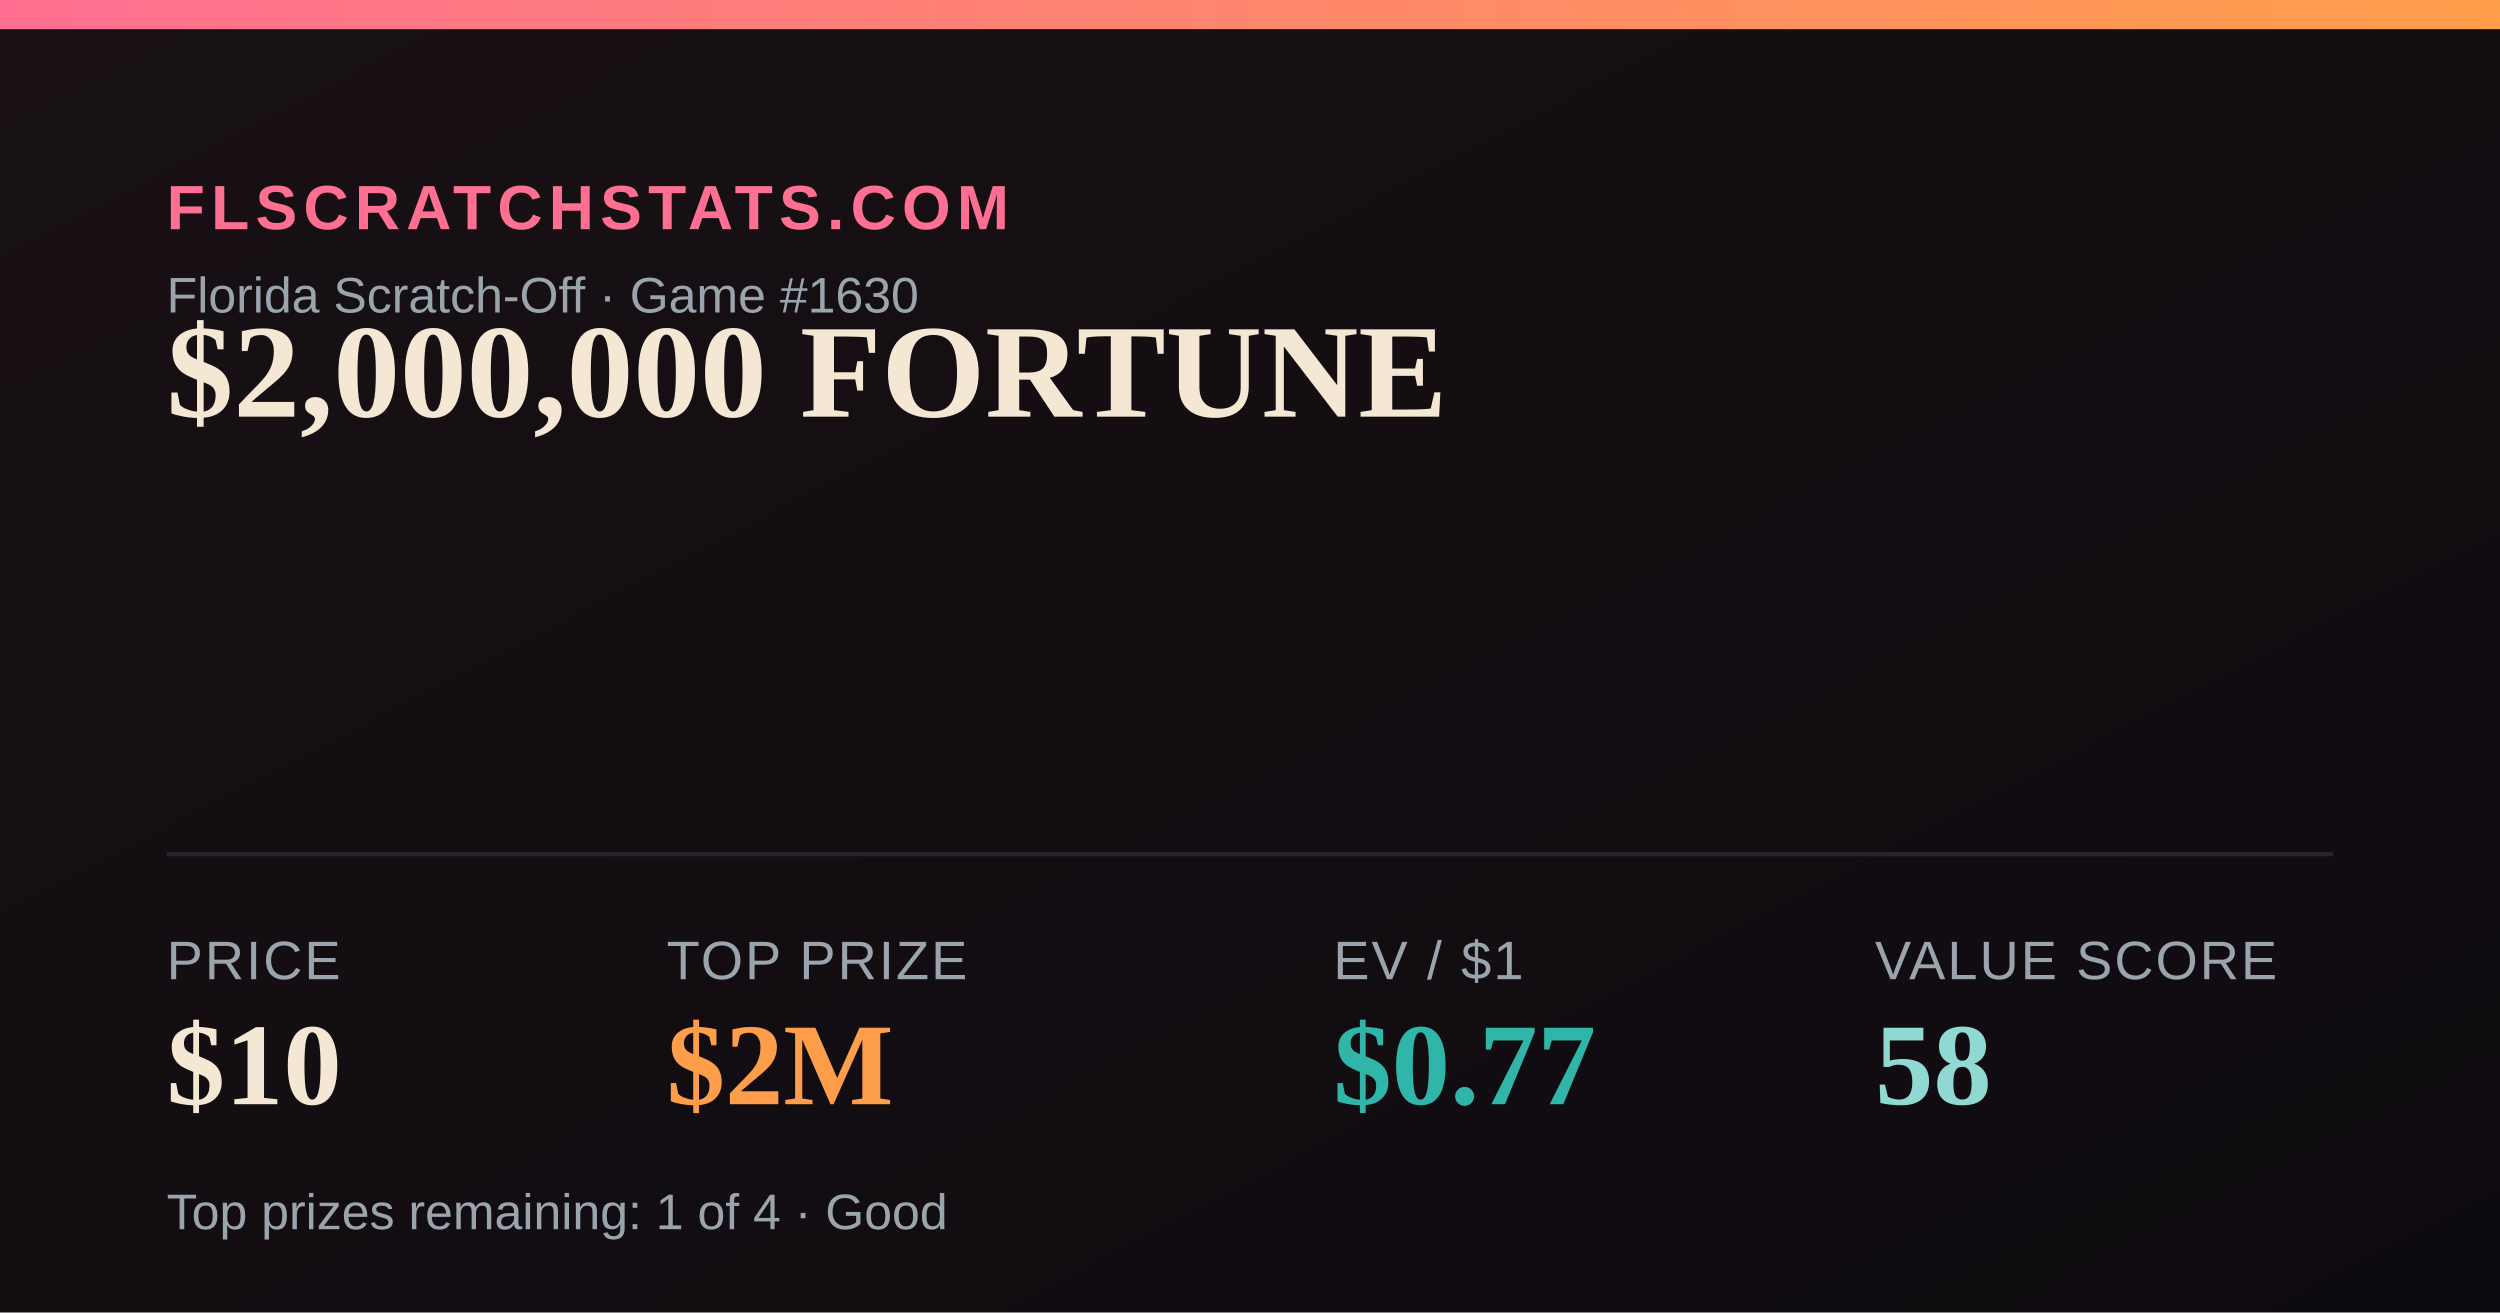
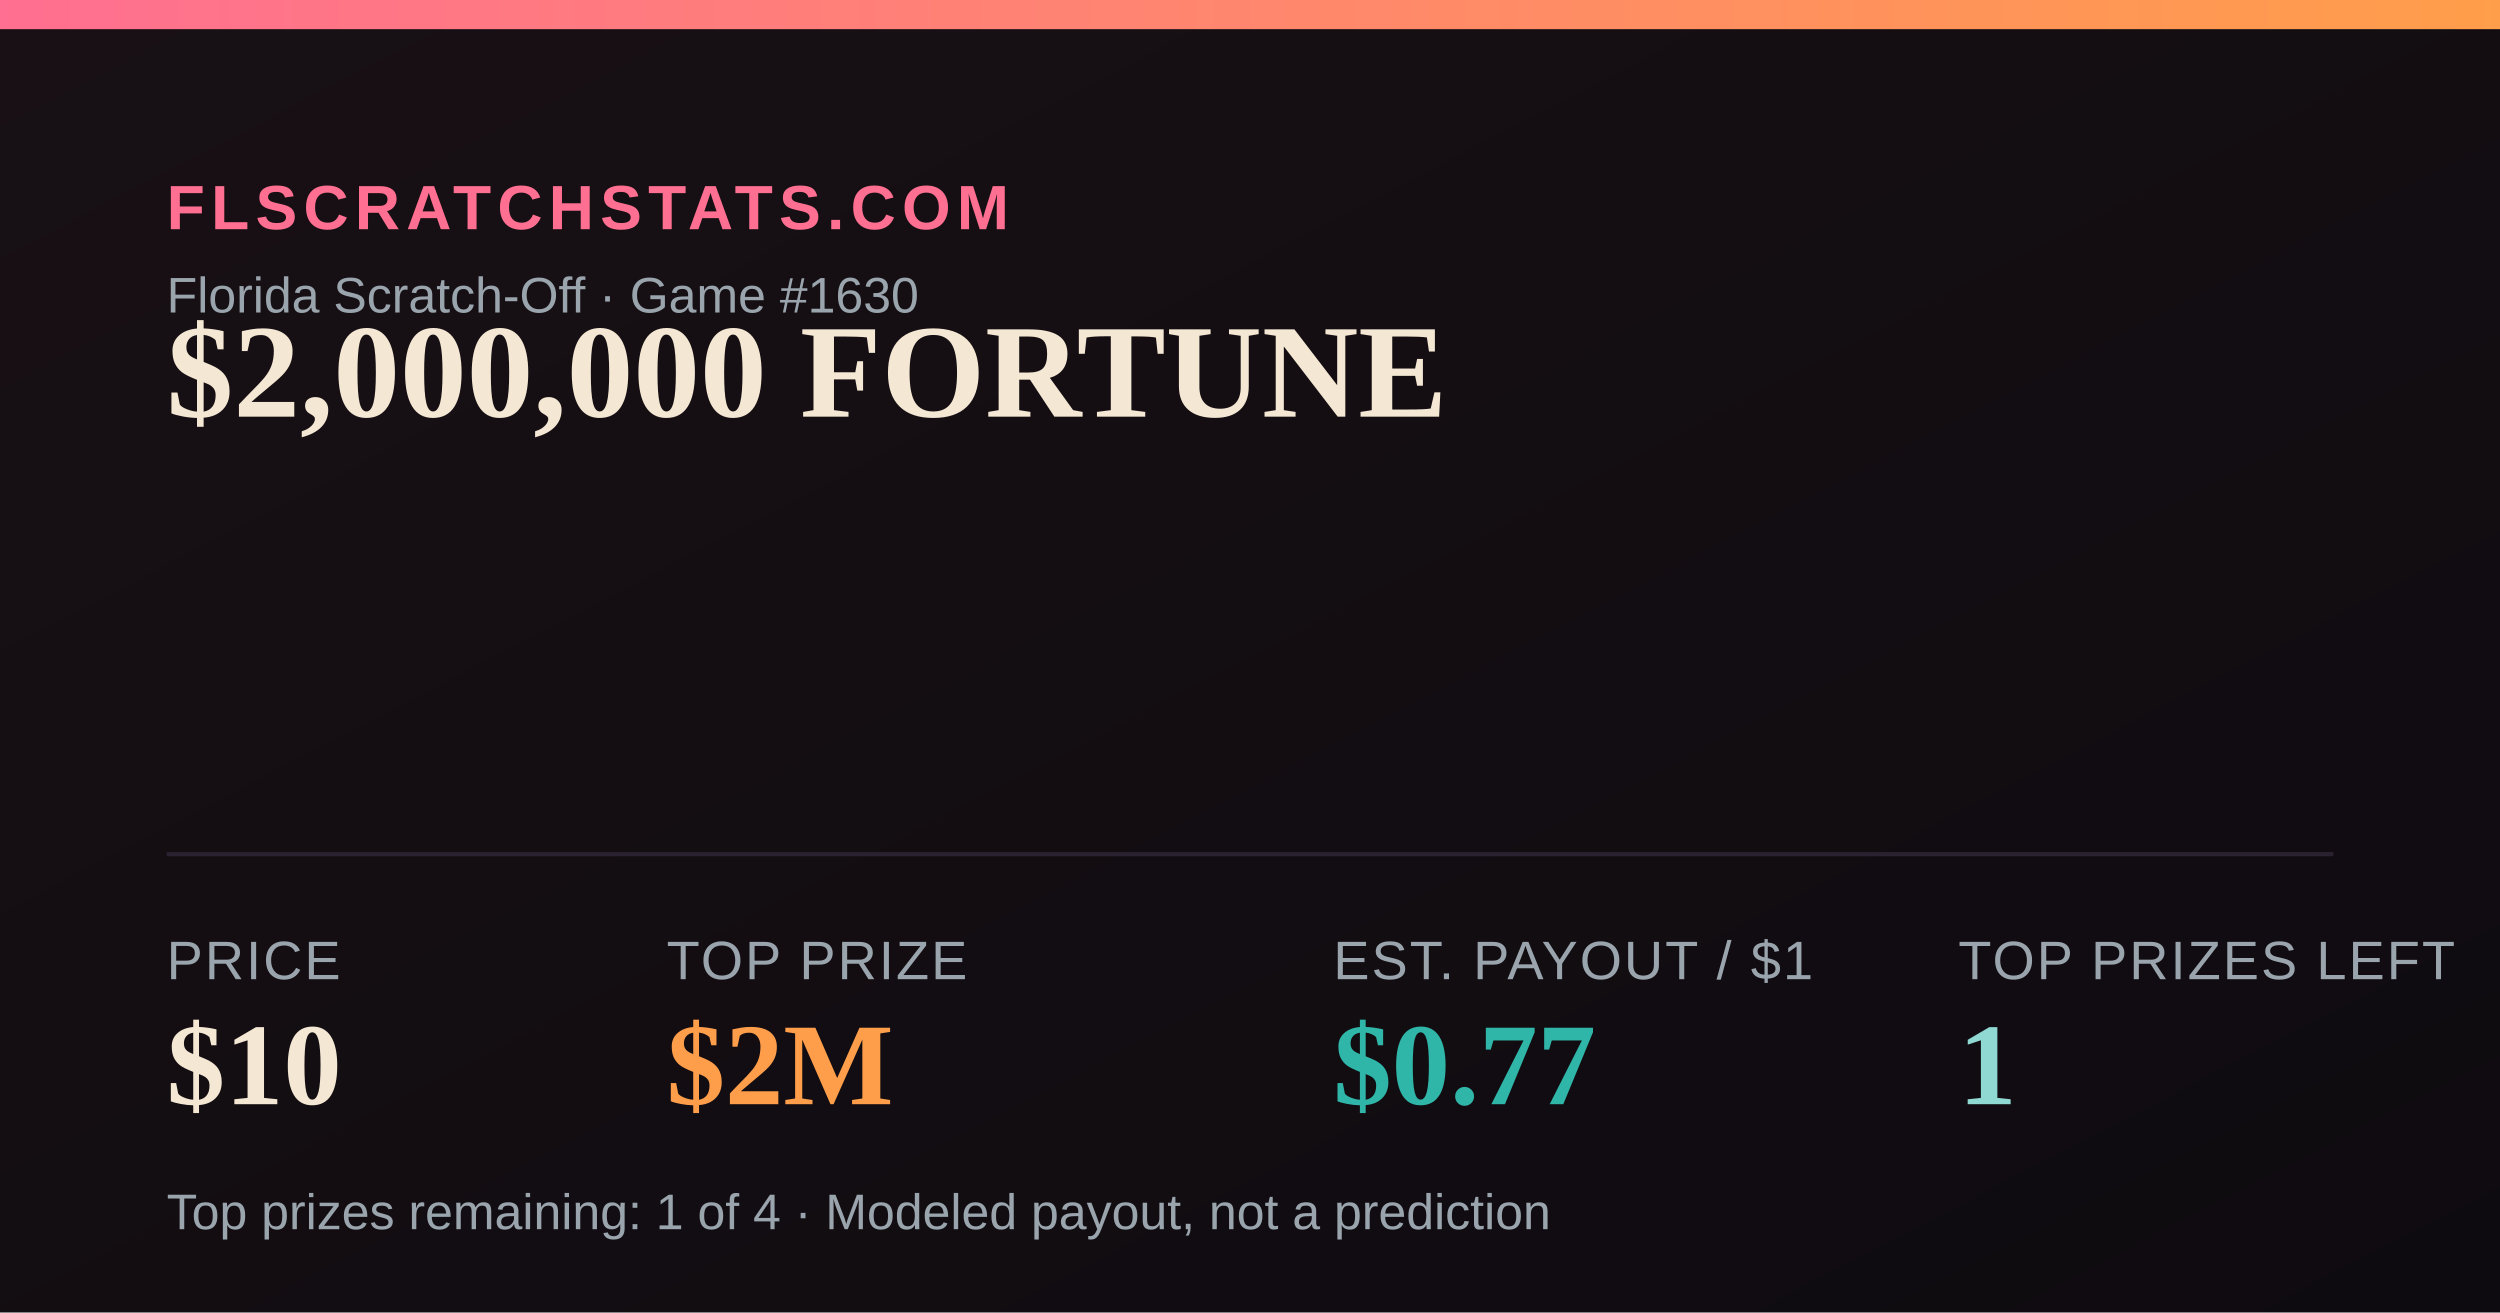
<svg xmlns="http://www.w3.org/2000/svg" width="1200" height="630" viewBox="0 0 1200 630">
  <defs>
    <linearGradient id="bg" x1="0" y1="0" x2="1" y2="1">
      <stop offset="0" stop-color="#181014" />
      <stop offset="1" stop-color="#0e0b10" />
    </linearGradient>
    <linearGradient id="accent" x1="0" y1="0" x2="1" y2="0">
      <stop offset="0" stop-color="#FF6F91" />
      <stop offset="1" stop-color="#FF9E4A" />
    </linearGradient>
  </defs>
  <rect width="1200" height="630" fill="url(#bg)" />
  <rect x="0" y="0" width="1200" height="14" fill="url(#accent)" />
  <text x="80" y="110" font-family="Arial,Helvetica,sans-serif" font-size="30" fill="#FF6F91" letter-spacing="3" font-weight="700">FLSCRATCHSTATS.COM</text>
  <text x="80" y="150" font-family="Arial,Helvetica,sans-serif" font-size="24" fill="#9aa4ad">Florida Scratch-Off · Game #1630</text>
  <text x="80" y="200" font-family="Georgia,'Times New Roman',serif" font-size="64" font-weight="700" fill="#F4E7D3">$2,000,000 FORTUNE</text>
  <line x1="80" y1="410" x2="1120" y2="410" stroke="#2a2230" stroke-width="2" />
  <text x="80" y="470" font-family="Arial,Helvetica,sans-serif" font-size="26" fill="#9aa4ad" letter-spacing="1">PRICE</text>
  <text x="80" y="530" font-family="Georgia,'Times New Roman',serif" font-size="56" font-weight="700" fill="#F4E7D3">$10</text>
  <text x="320" y="470" font-family="Arial,Helvetica,sans-serif" font-size="26" fill="#9aa4ad" letter-spacing="1">TOP PRIZE</text>
  <text x="320" y="530" font-family="Georgia,'Times New Roman',serif" font-size="56" font-weight="700" fill="#FF9E4A">$2M</text>
-   <text x="640" y="470" font-family="Arial,Helvetica,sans-serif" font-size="26" fill="#9aa4ad" letter-spacing="1">EV / $1</text>
+   <text x="640" y="470" font-family="Arial,Helvetica,sans-serif" font-size="26" fill="#9aa4ad" letter-spacing="1">EST. PAYOUT / $1</text>
  <text x="640" y="530" font-family="Georgia,'Times New Roman',serif" font-size="56" font-weight="700" fill="#2FB6A8">$0.77</text>
-   <text x="900" y="470" font-family="Arial,Helvetica,sans-serif" font-size="26" fill="#9aa4ad" letter-spacing="1">VALUE SCORE</text>
-   <text x="900" y="530" font-family="Georgia,'Times New Roman',serif" font-size="56" font-weight="700" fill="#8FD9D2">58</text>
-   <text x="80" y="590" font-family="Arial,Helvetica,sans-serif" font-size="24" fill="#9aa4ad">Top prizes remaining: 1 of 4 · Good</text>
+   <text x="940" y="470" font-family="Arial,Helvetica,sans-serif" font-size="26" fill="#9aa4ad" letter-spacing="1">TOP PRIZES LEFT</text>
+   <text x="940" y="530" font-family="Georgia,'Times New Roman',serif" font-size="56" font-weight="700" fill="#8FD9D2">1</text>
+   <text x="80" y="590" font-family="Arial,Helvetica,sans-serif" font-size="24" fill="#9aa4ad">Top prizes remaining: 1 of 4 · Modeled payout, not a prediction</text>
</svg>
